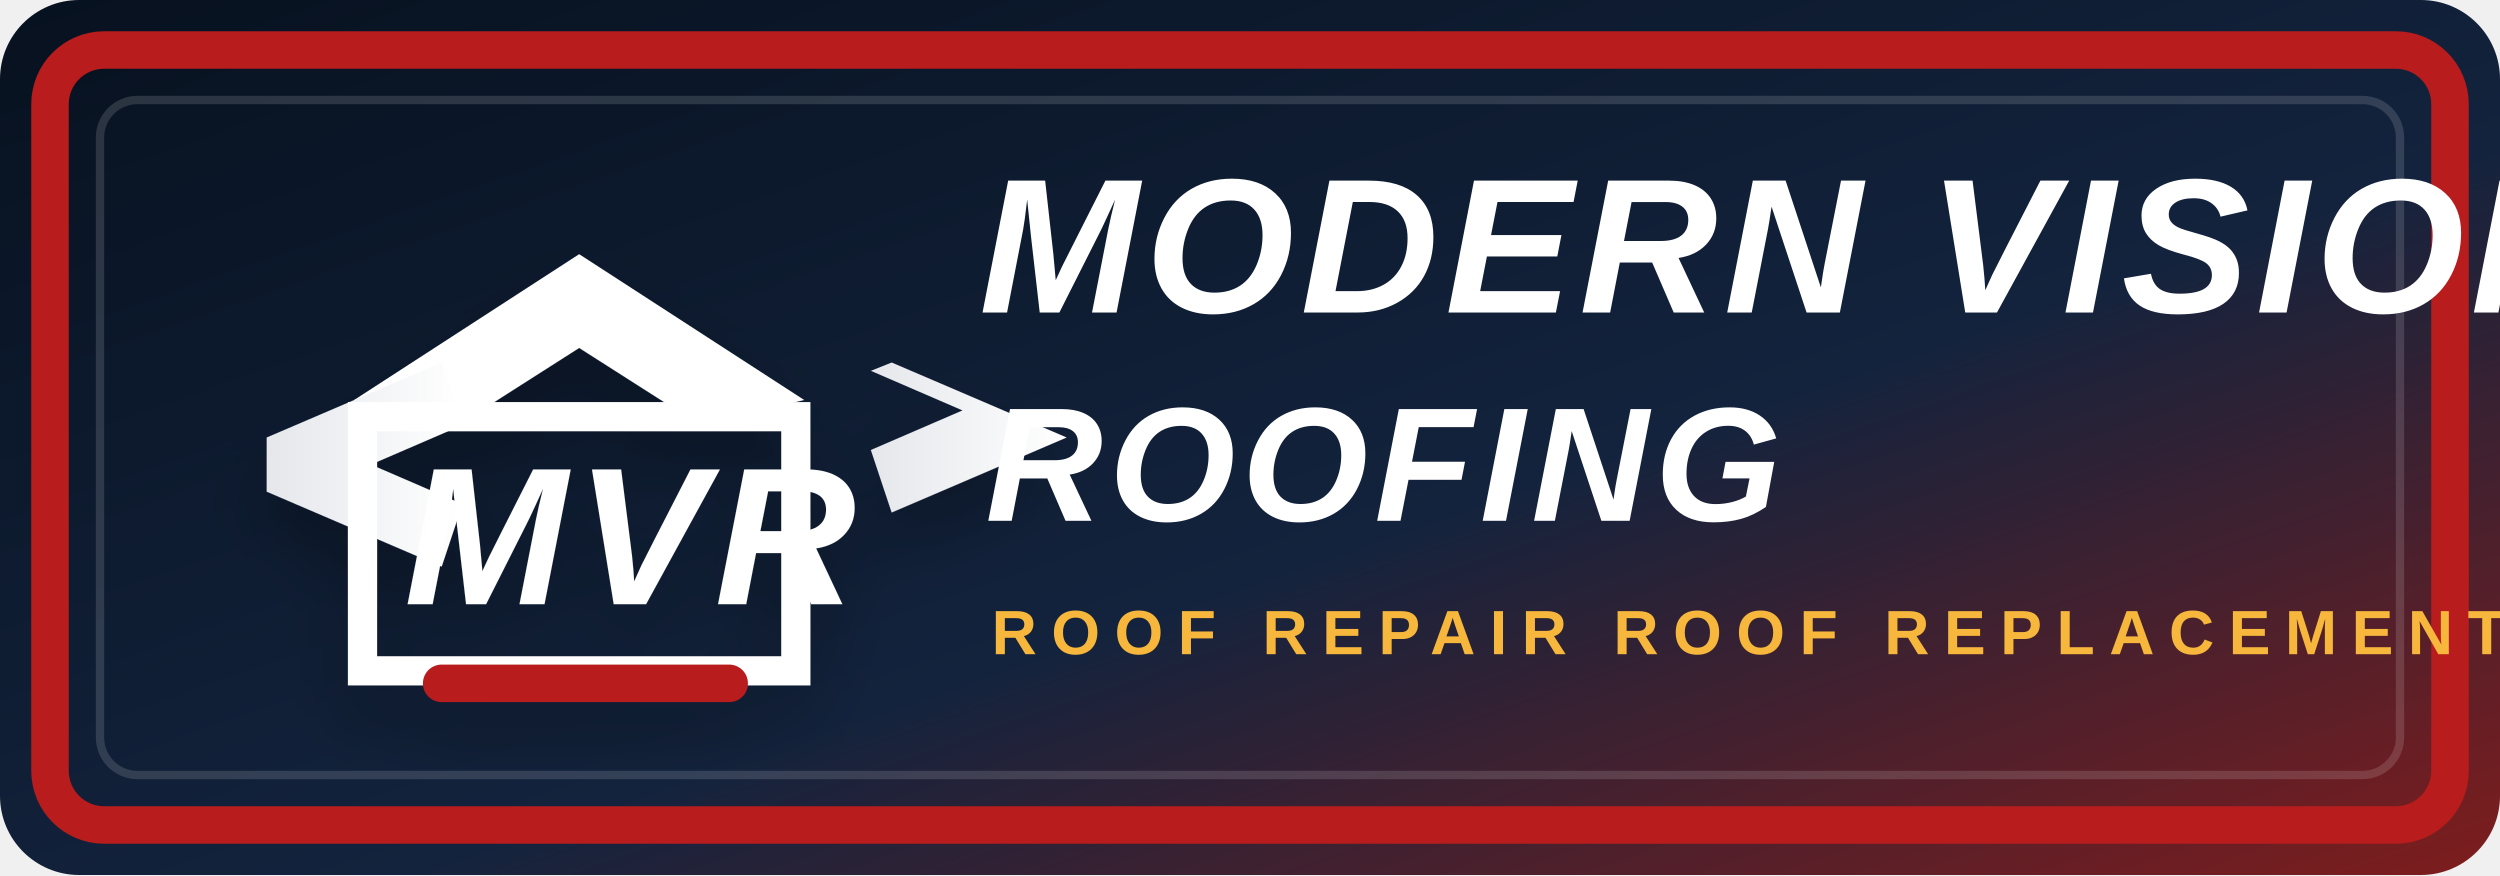
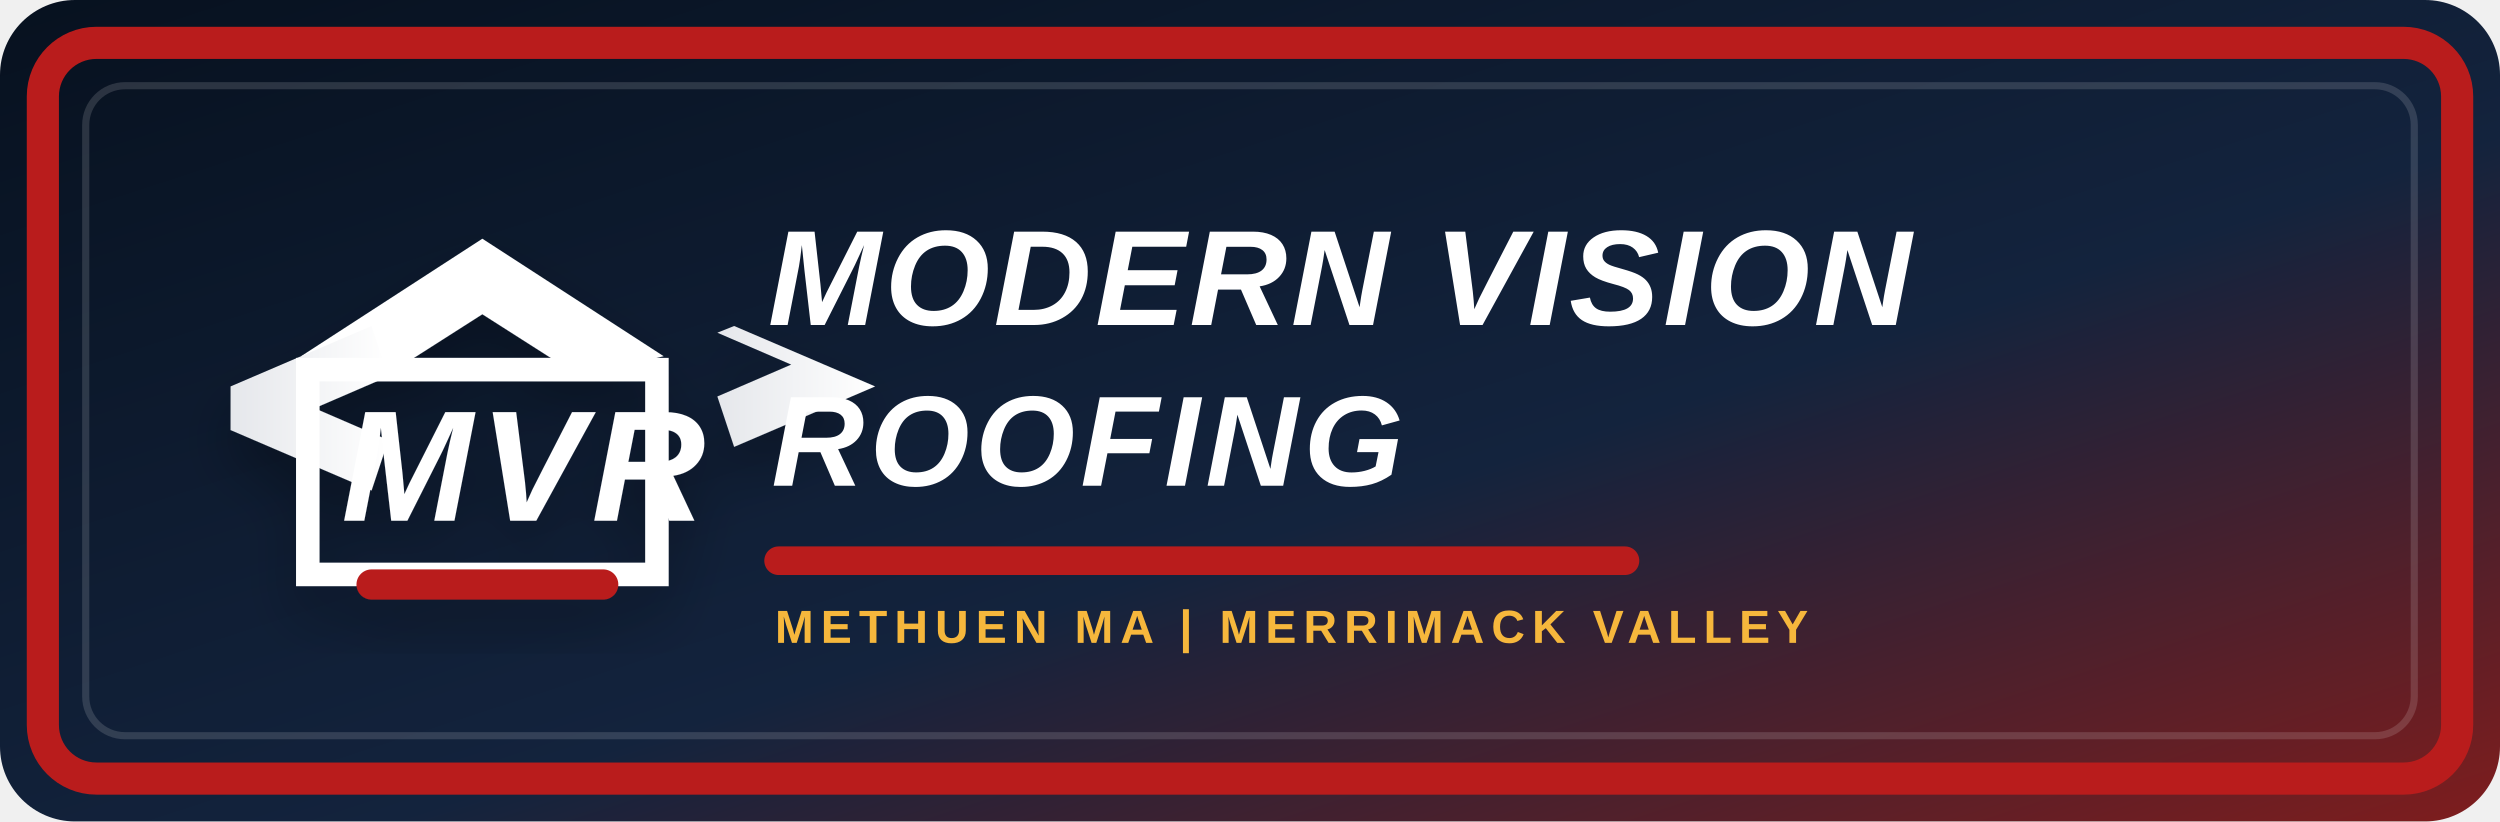
- <svg xmlns="http://www.w3.org/2000/svg" width="1200" height="420" viewBox="0 0 1200 420" role="img" aria-labelledby="title desc">
+ <svg xmlns="http://www.w3.org/2000/svg" width="1400" height="460" viewBox="0 0 1400 460" role="img" aria-labelledby="title desc">
  <defs>
    <linearGradient id="bg" x1="0" x2="1" y1="0" y2="1">
      <stop offset="0" stop-color="#07111f" />
      <stop offset=".58" stop-color="#13233d" />
      <stop offset="1" stop-color="#7f1d1d" />
    </linearGradient>
    <linearGradient id="metal" x1="0" x2="1">
      <stop offset="0" stop-color="#e5e7eb" />
      <stop offset="1" stop-color="#ffffff" />
    </linearGradient>
    <filter id="shadow" x="-20%" y="-20%" width="140%" height="140%">
      <feDropShadow dx="0" dy="18" stdDeviation="16" flood-color="#000000" flood-opacity=".28" />
    </filter>
  </defs>
-   <rect width="1200" height="420" rx="38" fill="url(#bg)" />
-   <rect x="24" y="24" width="1152" height="372" rx="26" fill="none" stroke="#b91c1c" stroke-width="18" />
-   <rect x="48" y="48" width="1104" height="324" rx="18" fill="none" stroke="#ffffff" stroke-opacity=".14" stroke-width="4" />
-   <g filter="url(#shadow)" transform="translate(80 50)">
+   <rect width="1400" height="460" rx="42" fill="url(#bg)" />
+   <rect x="24" y="24" width="1352" height="412" rx="30" fill="none" stroke="#b91c1c" stroke-width="18" />
+   <rect x="48" y="48" width="1304" height="364" rx="22" fill="none" stroke="#ffffff" stroke-opacity=".14" stroke-width="4" />
+   <g filter="url(#shadow)" transform="translate(84 66) scale(0.94)">
    <path d="M90 142 198 72l108 70-50 12-58-37-58 37Z" fill="#ffffff" />
    <path d="M48 160 132 124l10 30-44 19 44 19-10 30-84-36z" fill="url(#metal)" />
    <path d="m348 124 84 36-84 36-10-30 44-19-44-19z" fill="url(#metal)" />
    <path d="M94 150h208v122H94z" fill="none" stroke="#ffffff" stroke-width="14" />
    <text x="114" y="240" fill="#ffffff" font-family="Arial, Helvetica, sans-serif" font-size="94" font-style="italic" font-weight="900" letter-spacing="4">MVR</text>
    <path d="M132 278h138" fill="none" stroke="#b91c1c" stroke-width="18" stroke-linecap="round" />
  </g>
-   <text x="470" y="150" fill="#ffffff" font-family="Arial, Helvetica, sans-serif" font-size="92" font-style="italic" font-weight="900" letter-spacing="3">MODERN VISION</text>
-   <text x="473" y="250" fill="#ffffff" font-family="Arial, Helvetica, sans-serif" font-size="78" font-style="italic" font-weight="900" letter-spacing="3">ROOFING</text>
-   <text x="476" y="314" fill="#f6b73c" font-family="Arial, Helvetica, sans-serif" font-size="30" font-weight="900" letter-spacing="7">ROOF REPAIR  ROOF REPLACEMENT  STORM DAMAGE</text>
+   <text x="430" y="182" fill="#ffffff" font-family="Arial, Helvetica, sans-serif" font-size="76" font-style="italic" font-weight="900" letter-spacing="2">MODERN VISION</text>
+   <text x="432" y="272" fill="#ffffff" font-family="Arial, Helvetica, sans-serif" font-size="72" font-style="italic" font-weight="900" letter-spacing="3">ROOFING</text>
+   <path d="M436 314h474" fill="none" stroke="#b91c1c" stroke-width="16" stroke-linecap="round" />
+   <text x="434" y="360" fill="#f6b73c" font-family="Arial, Helvetica, sans-serif" font-size="26" font-weight="900" letter-spacing="4">METHUEN  MA  |  MERRIMACK VALLEY</text>
</svg>
